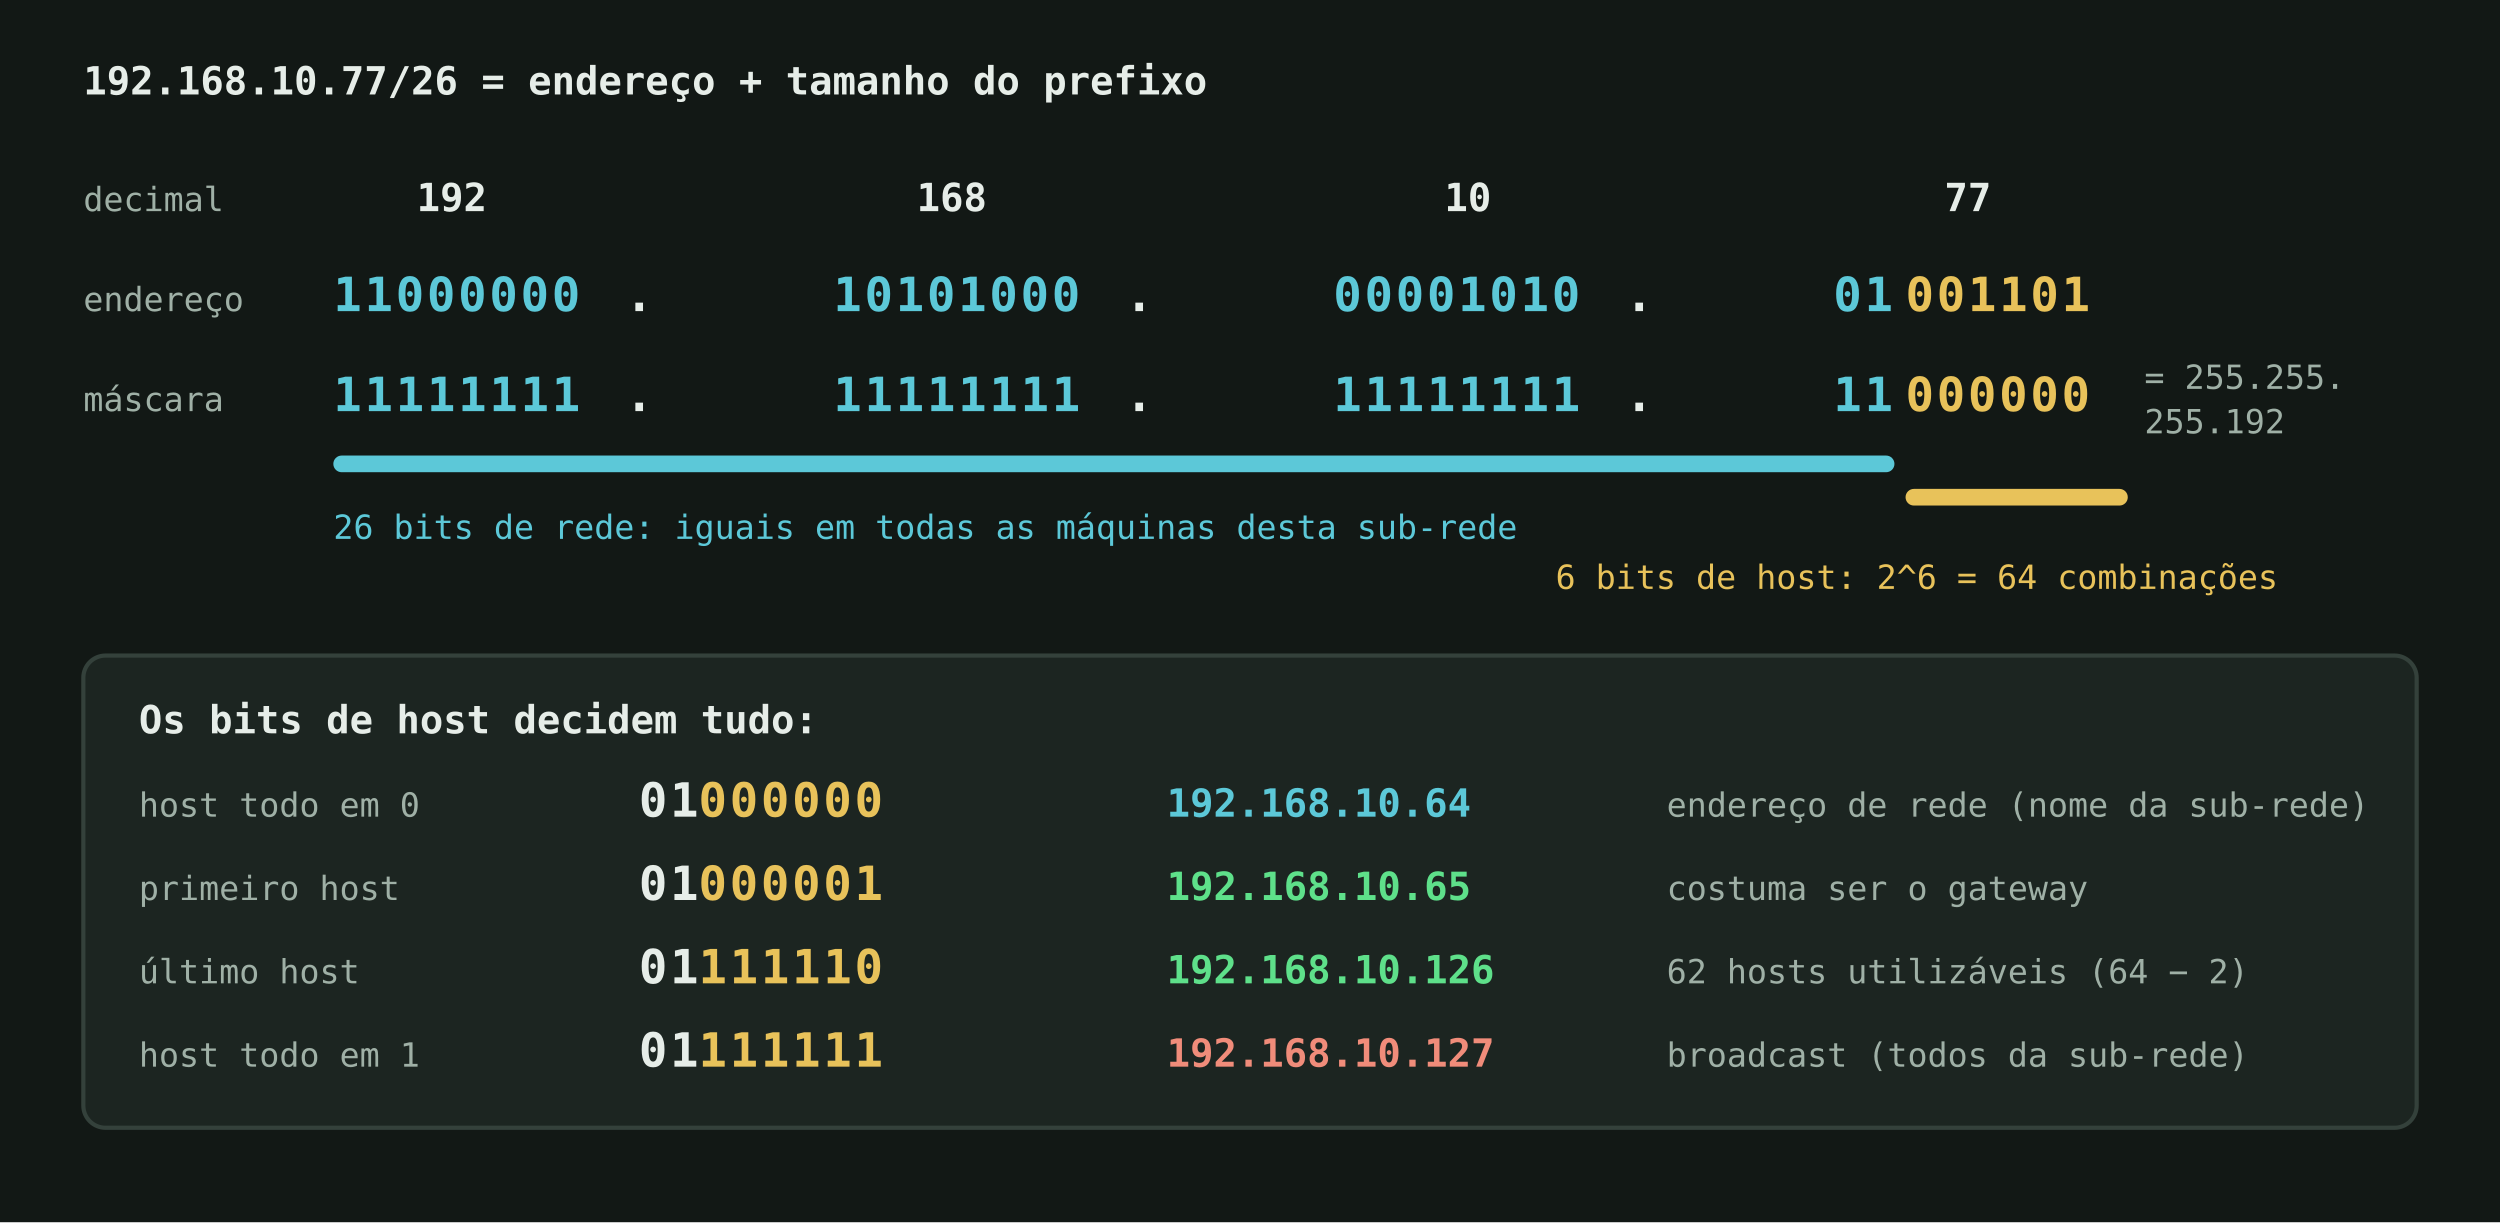
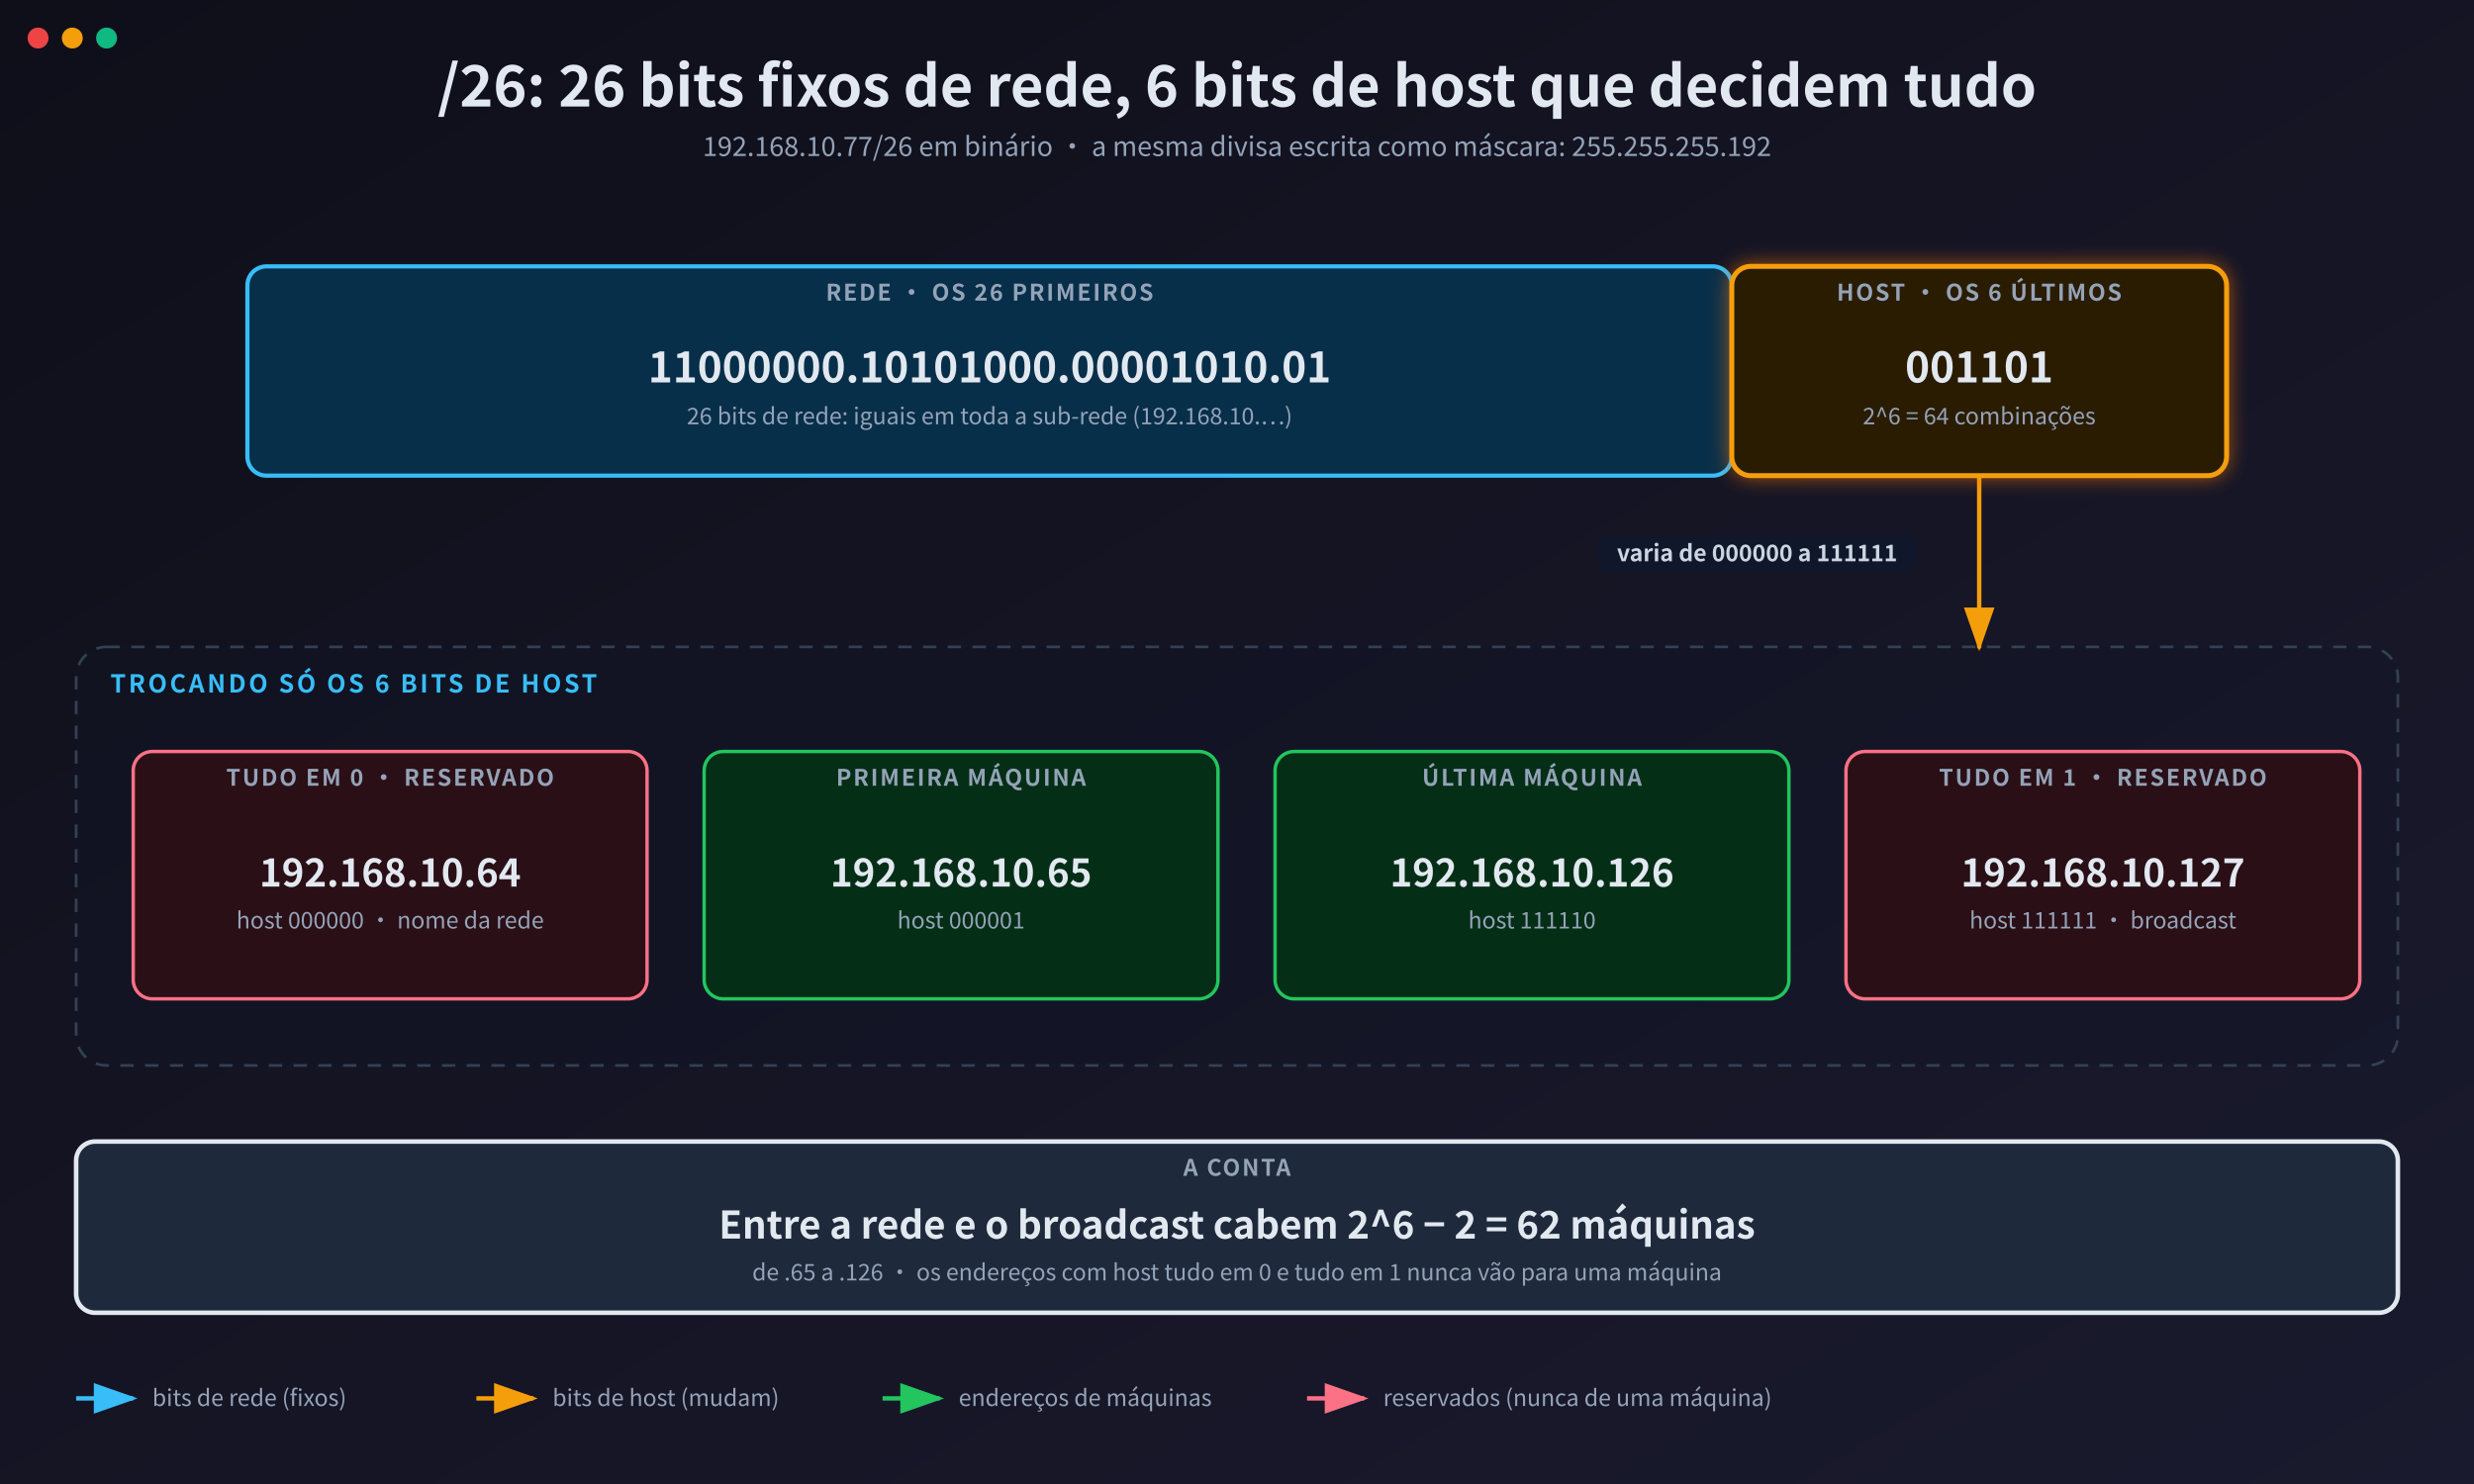
- <svg xmlns="http://www.w3.org/2000/svg" viewBox="0 0 900 440" role="img" aria-labelledby="t d">
-   <style>
-     text { font-family: ui-monospace, "DejaVu Sans Mono", Menlo, Consolas, monospace; fill: #e6ede8; }
-     .t { font-size: 14px; font-weight: 700; }
-     .s { font-size: 12px; fill: #9fb0a6; }
-     .b { font-size: 17px; font-weight: 700; letter-spacing: 1px; }
-     .n { fill: #5cc8d8; }
-     .h { fill: #e8c25a; }
-     .box { fill: #1c2521; stroke: #34413b; stroke-width: 1.5; }
-   </style>
-   <rect width="900" height="440" fill="#121815" />
-   <text class="t" x="30" y="34">192.168.10.77/26 = endereço + tamanho do prefixo</text>
-   <text class="t" x="150" y="76">192</text>
-   <text class="t" x="330" y="76">168</text>
-   <text class="t" x="520" y="76">10</text>
-   <text class="t" x="700" y="76">77</text>
-   <text class="s" x="30" y="76">decimal</text>
-   <text class="s" x="30" y="112">endereço</text>
-   <text class="b n" x="120" y="112">11000000</text>
-   <text class="b" x="225" y="112">.</text>
-   <text class="b n" x="300" y="112">10101000</text>
-   <text class="b" x="405" y="112">.</text>
-   <text class="b n" x="480" y="112">00001010</text>
-   <text class="b" x="585" y="112">.</text>
-   <text class="b n" x="660" y="112">01</text>
-   <text class="b h" x="686" y="112">001101</text>
-   <text class="s" x="30" y="148">máscara</text>
-   <text class="b n" x="120" y="148">11111111</text>
-   <text class="b" x="225" y="148">.</text>
-   <text class="b n" x="300" y="148">11111111</text>
-   <text class="b" x="405" y="148">.</text>
-   <text class="b n" x="480" y="148">11111111</text>
-   <text class="b" x="585" y="148">.</text>
-   <text class="b n" x="660" y="148">11</text>
-   <text class="b h" x="686" y="148">000000</text>
-   <text class="s" x="772" y="140">= 255.255.</text>
-   <text class="s" x="772" y="156">  255.192</text>
-   <rect x="120" y="164" width="562" height="6" rx="3" fill="#5cc8d8" />
-   <rect x="686" y="176" width="80" height="6" rx="3" fill="#e8c25a" />
-   <text class="s n" x="120" y="194" style="fill:#5cc8d8">26 bits de rede: iguais em todas as máquinas desta sub-rede</text>
-   <text class="s" x="560" y="212" style="fill:#e8c25a">6 bits de host: 2^6 = 64 combinações</text>
-   <rect class="box" x="30" y="236" width="840" height="170" rx="8" />
-   <text class="t" x="50" y="264">Os bits de host decidem tudo:</text>
-   <text class="s" x="50" y="294">host todo em 0</text>
-   <text class="b" x="230" y="294">01<tspan class="h">000000</tspan>
-   </text>
-   <text class="t" x="420" y="294" style="fill:#5cc8d8">192.168.10.64</text>
-   <text class="s" x="600" y="294">endereço de rede (nome da sub-rede)</text>
-   <text class="s" x="50" y="324">primeiro host</text>
-   <text class="b" x="230" y="324">01<tspan class="h">000001</tspan>
-   </text>
-   <text class="t" x="420" y="324" style="fill:#5ee08a">192.168.10.65</text>
-   <text class="s" x="600" y="324">costuma ser o gateway</text>
-   <text class="s" x="50" y="354">último host</text>
-   <text class="b" x="230" y="354">01<tspan class="h">111110</tspan>
-   </text>
-   <text class="t" x="420" y="354" style="fill:#5ee08a">192.168.10.126</text>
-   <text class="s" x="600" y="354">62 hosts utilizáveis (64 − 2)</text>
-   <text class="s" x="50" y="384">host todo em 1</text>
-   <text class="b" x="230" y="384">01<tspan class="h">111111</tspan>
-   </text>
-   <text class="t" x="420" y="384" style="fill:#f08c7a">192.168.10.127</text>
-   <text class="s" x="600" y="384">broadcast (todos da sub-rede)</text>
+ <svg xmlns="http://www.w3.org/2000/svg" viewBox="0 0 1300 780" width="1300" height="780" data-generator="fireworks-tech-graph" data-schema-version="1" data-text-metrics="heuristic-v1" data-style-id="2" data-visual-theme="Dark Terminal" data-diagram-type="architecture" data-motion-scene="" data-semantic-profile="generic" data-semantic-valid="true" data-quality-profile="standard" data-max-bends-per-edge="12" data-max-total-bends="100" data-max-route-stretch="5.0" data-max-bridged-crossings="8" data-min-node-gap="0.0" data-min-container-gutter="0.0" data-min-label-clearance="2.0" data-min-segment-length="0.0">
+   <defs>
+     <marker id="arrowA" markerWidth="10" markerHeight="7" refX="9" refY="3.5" orient="auto">
+       <polygon points="0 0, 10 3.5, 0 7" fill="#a855f7" />
+     </marker>
+     <marker id="arrowB" markerWidth="10" markerHeight="7" refX="9" refY="3.5" orient="auto">
+       <polygon points="0 0, 10 3.5, 0 7" fill="#22c55e" />
+     </marker>
+     <marker id="arrowC" markerWidth="10" markerHeight="7" refX="9" refY="3.5" orient="auto">
+       <polygon points="0 0, 10 3.5, 0 7" fill="#38bdf8" />
+     </marker>
+     <marker id="arrowE" markerWidth="10" markerHeight="7" refX="9" refY="3.5" orient="auto">
+       <polygon points="0 0, 10 3.5, 0 7" fill="#fb7185" />
+     </marker>
+     <marker id="arrowF" markerWidth="10" markerHeight="7" refX="9" refY="3.5" orient="auto">
+       <polygon points="0 0, 10 3.5, 0 7" fill="#f59e0b" />
+     </marker>
+     <marker id="arrowG" markerWidth="10" markerHeight="7" refX="9" refY="3.5" orient="auto">
+       <polygon points="0 0, 10 3.5, 0 7" fill="#f97316" />
+     </marker>
+     <marker id="arrowH" markerWidth="10" markerHeight="7" refX="9" refY="3.5" orient="auto">
+       <polygon points="0 0, 10 3.5, 0 7" fill="#94a3b8" />
+     </marker>
+     <linearGradient id="terminalGradient" x1="0%" y1="0%" x2="100%" y2="100%">
+       <stop offset="0%" stop-color="#0f0f1a" />
+       <stop offset="100%" stop-color="#1a1a2e" />
+     </linearGradient>
+     <filter id="glowBlue" x="-30%" y="-30%" width="160%" height="160%">
+       <feDropShadow dx="0" dy="0" stdDeviation="5" flood-color="#3b82f6" flood-opacity="0.65" />
+     </filter>
+     <filter id="glowPurple" x="-30%" y="-30%" width="160%" height="160%">
+       <feDropShadow dx="0" dy="0" stdDeviation="5" flood-color="#a855f7" flood-opacity="0.72" />
+     </filter>
+     <filter id="glowGreen" x="-30%" y="-30%" width="160%" height="160%">
+       <feDropShadow dx="0" dy="0" stdDeviation="5" flood-color="#22c55e" flood-opacity="0.62" />
+     </filter>
+     <filter id="glowOrange" x="-30%" y="-30%" width="160%" height="160%">
+       <feDropShadow dx="0" dy="0" stdDeviation="5" flood-color="#f97316" flood-opacity="0.62" />
+     </filter>
+     <style>
+     text { font-family: 'SF Mono', 'Fira Code', Menlo, 'Noto Sans CJK SC', 'Microsoft YaHei', 'SimHei', monospace; }
+     .title { font-size: 30px; font-weight: 700; fill: #e2e8f0; }
+     .subtitle { font-size: 14px; font-weight: 500; fill: #94a3b8; }
+     .section { font-size: 13px; font-weight: 700; fill: #38bdf8; letter-spacing: 1.4px; }
+     .section-sub { font-size: 12px; font-weight: 500; fill: #94a3b8; }
+     .node-title { font-weight: 700; fill: #e2e8f0; }
+     .node-sub { font-weight: 500; fill: #94a3b8; }
+     .node-type { font-size: 12px; font-weight: 700; fill: #94a3b8; letter-spacing: 0.08em; }
+     .arrow-label { font-size: 12px; font-weight: 600; fill: #cbd5e1; }
+     .legend { font-size: 12px; font-weight: 500; fill: #94a3b8; }
+     .footnote { font-size: 12px; font-weight: 500; fill: #94a3b8; }
+     .metric-label { font-size: 8.5px; font-weight: 700; fill: #94a3b8; text-transform: uppercase; }
+     .metric-value { font-size: 9.5px; font-weight: 700; fill: #e2e8f0; }
+     </style>
+   </defs>
+   <rect data-graph-role="background" width="1300.0" height="780.0" fill="url(#terminalGradient)" />
+   <circle cx="20.0" cy="20" r="5.5" fill="#ef4444" />
+   <circle cx="38.0" cy="20" r="5.5" fill="#f59e0b" />
+   <circle cx="56.0" cy="20" r="5.5" fill="#10b981" />
+   <text x="650.0" y="56" text-anchor="middle" class="title">/26: 26 bits fixos de rede, 6 bits de host que decidem tudo</text>
+   <text x="650.0" y="82" text-anchor="middle" class="subtitle">192.168.10.77/26 em binário · a mesma divisa escrita como máscara: 255.255.255.192</text>
+   <g id="res" data-graph-role="container" data-container-id="res" data-semantic-role="boundary" data-graph-bounds="40,340,1260,560">
+     <rect data-graph-role="container" x="40.0" y="340.0" width="1220.0" height="220.0" rx="16.0" fill="rgba(15,23,42,0.28)" stroke="#334155" stroke-width="1.4" stroke-dasharray="7 6" />
+     <text x="58.0" y="364.0" class="section">TROCANDO SÓ OS 6 BITS DE HOST</text>
+     <rect id="res-header" data-graph-role="reserved" data-reserved-kind="container-header" x="48" y="346" width="228.12" height="30" fill="none" stroke="none" />
+   </g>
+   <path id="e-var" data-graph-role="edge" data-edge-id="e-var" data-source="" data-target="" data-edge-kind="flow" data-topic-id="" data-flow="" data-motion-role="" data-motion-stage="" data-motion-order="" data-protocol="" data-via="" data-critical-path-id="" data-critical-hop="" data-critical-hops="" data-critical="false" data-bends="0" data-route-stretch="1.0" data-bridges="" d="M 1040,250 L 1040,340" fill="none" stroke="#f59e0b" stroke-width="2.3" stroke-linecap="round" stroke-linejoin="round" marker-end="url(#arrowF)" />
+   <g id="node-net" data-graph-role="node" data-node-id="net" data-semantic-role="rect" data-motion-role="" data-motion-stage="" data-motion-order="" data-parent="" data-deployment-id="" data-topic-id="" data-span-id="" data-station-order="" data-status="" data-start-ms="" data-duration-ms="" data-parent-span="" data-graph-bounds="130,140,910,250">
+     <rect x="130.0" y="140.0" width="780.0" height="110.0" rx="10.0" fill="#082f49" stroke="#38bdf8" stroke-width="2.2" />
+     <text x="520.0" y="158.0" text-anchor="middle" class="node-type">REDE · OS 26 PRIMEIROS</text>
+     <text data-text-role="title" data-full-text="11000000.10101000.00001010.01" data-text-max-width="756.0" x="520.0" y="201.0" text-anchor="middle" class="node-title" font-size="22.0">11000000.10101000.00001010.01</text>
+     <text data-text-role="subtitle" data-full-text="26 bits de rede: iguais em toda a sub-rede (192.168.10.…)" data-text-max-width="756.0" x="520.0" y="223.0" text-anchor="middle" class="node-sub" font-size="12">26 bits de rede: iguais em toda a sub-rede (192.168.10.…)</text>
+   </g>
+   <g id="node-host" data-graph-role="node" data-node-id="host" data-semantic-role="rect" data-motion-role="" data-motion-stage="" data-motion-order="" data-parent="" data-deployment-id="" data-topic-id="" data-span-id="" data-station-order="" data-status="" data-start-ms="" data-duration-ms="" data-parent-span="" data-graph-bounds="910,140,1170,250">
+     <rect x="910.0" y="140.0" width="260.0" height="110.0" rx="10.0" fill="#2a1f05" stroke="#f59e0b" stroke-width="2.6" filter="url(#glowOrange)" />
+     <text x="1040.0" y="158.0" text-anchor="middle" class="node-type">HOST · OS 6 ÚLTIMOS</text>
+     <text data-text-role="title" data-full-text="001101" data-text-max-width="236.0" x="1040.0" y="201.0" text-anchor="middle" class="node-title" font-size="22.0">001101</text>
+     <text data-text-role="subtitle" data-full-text="2^6 = 64 combinações" data-text-max-width="236.0" x="1040.0" y="223.0" text-anchor="middle" class="node-sub" font-size="12">2^6 = 64 combinações</text>
+   </g>
+   <g id="node-rede" data-graph-role="node" data-node-id="rede" data-semantic-role="rect" data-motion-role="" data-motion-stage="" data-motion-order="" data-parent="res" data-deployment-id="" data-topic-id="" data-span-id="" data-station-order="" data-status="" data-start-ms="" data-duration-ms="" data-parent-span="" data-graph-bounds="70,395,340,525">
+     <rect x="70.0" y="395.0" width="270.0" height="130.0" rx="10.0" fill="#2a0f16" stroke="#fb7185" stroke-width="1.8" />
+     <text x="205.0" y="413.0" text-anchor="middle" class="node-type">TUDO EM 0 · RESERVADO</text>
+     <text data-text-role="title" data-full-text="192.168.10.64" data-text-max-width="246.0" x="205.0" y="466.0" text-anchor="middle" class="node-title" font-size="20.0">192.168.10.64</text>
+     <text data-text-role="subtitle" data-full-text="host 000000 · nome da rede" data-text-max-width="246.0" x="205.0" y="488.0" text-anchor="middle" class="node-sub" font-size="12">host 000000 · nome da rede</text>
+   </g>
+   <g id="node-prim" data-graph-role="node" data-node-id="prim" data-semantic-role="rect" data-motion-role="" data-motion-stage="" data-motion-order="" data-parent="res" data-deployment-id="" data-topic-id="" data-span-id="" data-station-order="" data-status="" data-start-ms="" data-duration-ms="" data-parent-span="" data-graph-bounds="370,395,640,525">
+     <rect x="370.0" y="395.0" width="270.0" height="130.0" rx="10.0" fill="#052e16" stroke="#22c55e" stroke-width="1.8" />
+     <text x="505.0" y="413.0" text-anchor="middle" class="node-type">PRIMEIRA MÁQUINA</text>
+     <text data-text-role="title" data-full-text="192.168.10.65" data-text-max-width="246.0" x="505.0" y="466.0" text-anchor="middle" class="node-title" font-size="20.0">192.168.10.65</text>
+     <text data-text-role="subtitle" data-full-text="host 000001" data-text-max-width="246.0" x="505.0" y="488.0" text-anchor="middle" class="node-sub" font-size="12">host 000001</text>
+   </g>
+   <g id="node-ult" data-graph-role="node" data-node-id="ult" data-semantic-role="rect" data-motion-role="" data-motion-stage="" data-motion-order="" data-parent="res" data-deployment-id="" data-topic-id="" data-span-id="" data-station-order="" data-status="" data-start-ms="" data-duration-ms="" data-parent-span="" data-graph-bounds="670,395,940,525">
+     <rect x="670.0" y="395.0" width="270.0" height="130.0" rx="10.0" fill="#052e16" stroke="#22c55e" stroke-width="1.8" />
+     <text x="805.0" y="413.0" text-anchor="middle" class="node-type">ÚLTIMA MÁQUINA</text>
+     <text data-text-role="title" data-full-text="192.168.10.126" data-text-max-width="246.0" x="805.0" y="466.0" text-anchor="middle" class="node-title" font-size="20.0">192.168.10.126</text>
+     <text data-text-role="subtitle" data-full-text="host 111110" data-text-max-width="246.0" x="805.0" y="488.0" text-anchor="middle" class="node-sub" font-size="12">host 111110</text>
+   </g>
+   <g id="node-bc" data-graph-role="node" data-node-id="bc" data-semantic-role="rect" data-motion-role="" data-motion-stage="" data-motion-order="" data-parent="res" data-deployment-id="" data-topic-id="" data-span-id="" data-station-order="" data-status="" data-start-ms="" data-duration-ms="" data-parent-span="" data-graph-bounds="970,395,1240,525">
+     <rect x="970.0" y="395.0" width="270.0" height="130.0" rx="10.0" fill="#2a0f16" stroke="#fb7185" stroke-width="1.8" />
+     <text x="1105.0" y="413.0" text-anchor="middle" class="node-type">TUDO EM 1 · RESERVADO</text>
+     <text data-text-role="title" data-full-text="192.168.10.127" data-text-max-width="246.0" x="1105.0" y="466.0" text-anchor="middle" class="node-title" font-size="20.0">192.168.10.127</text>
+     <text data-text-role="subtitle" data-full-text="host 111111 · broadcast" data-text-max-width="246.0" x="1105.0" y="488.0" text-anchor="middle" class="node-sub" font-size="12">host 111111 · broadcast</text>
+   </g>
+   <g id="node-conta" data-graph-role="node" data-node-id="conta" data-semantic-role="rect" data-motion-role="" data-motion-stage="" data-motion-order="" data-parent="" data-deployment-id="" data-topic-id="" data-span-id="" data-station-order="" data-status="" data-start-ms="" data-duration-ms="" data-parent-span="" data-graph-bounds="40,600,1260,690">
+     <rect x="40.0" y="600.0" width="1220.0" height="90.0" rx="10.0" fill="#1e293b" stroke="#e2e8f0" stroke-width="2.4" />
+     <text x="650.0" y="618.0" text-anchor="middle" class="node-type">A CONTA</text>
+     <text data-text-role="title" data-full-text="Entre a rede e o broadcast cabem 2^6 − 2 = 62 máquinas" data-text-max-width="1196.0" x="650.0" y="651.0" text-anchor="middle" class="node-title" font-size="20.0">Entre a rede e o broadcast cabem 2^6 − 2 = 62 máquinas</text>
+     <text data-text-role="subtitle" data-full-text="de .65 a .126 · os endereços com host tudo em 0 e tudo em 1 nunca vão para uma máquina" data-text-max-width="1196.0" x="650.0" y="673.0" text-anchor="middle" class="node-sub" font-size="12">de .65 a .126 · os endereços com host tudo em 0 e tudo em 1 nunca vão para uma máquina</text>
+   </g>
+   <g id="e-var-label" data-graph-role="label" data-owner="e-var" data-graph-bounds="839.64,281,1007,301">
+     <rect x="839.64" y="281.0" width="167.36" height="20" rx="6" fill="#0f172a" opacity="0.92" />
+     <text x="923.32" y="295.0" text-anchor="middle" class="arrow-label">varia de 000000 a 111111</text>
+   </g>
+   <g id="legend" data-graph-role="legend">
+     <rect id="legend-zone" data-graph-role="reserved" data-reserved-kind="legend" x="30" y="721" width="932.8" height="46" rx="10" fill="none" stroke="none" />
+     <line data-graph-role="decoration" x1="40.0" y1="735.0" x2="70.0" y2="735.0" stroke="#38bdf8" stroke-width="2.3" marker-end="url(#arrowC)" />
+     <text data-graph-role="decoration" x="80.0" y="739.0" class="legend">bits de rede (fixos)    </text>
+     <line data-graph-role="decoration" x1="250.32" y1="735.0" x2="280.32" y2="735.0" stroke="#f59e0b" stroke-width="2.3" marker-end="url(#arrowF)" />
+     <text data-graph-role="decoration" x="290.32" y="739.0" class="legend">bits de host (mudam)    </text>
+     <line data-graph-role="decoration" x1="463.76" y1="735.0" x2="493.76" y2="735.0" stroke="#22c55e" stroke-width="2.3" marker-end="url(#arrowB)" />
+     <text data-graph-role="decoration" x="503.76" y="739.0" class="legend">endereços de máquinas    </text>
+     <line data-graph-role="decoration" x1="686.8" y1="735.0" x2="716.8" y2="735.0" stroke="#fb7185" stroke-width="2.3" marker-end="url(#arrowE)" />
+     <text data-graph-role="decoration" x="726.8" y="739.0" class="legend">reservados (nunca de uma máquina)</text>
+   </g>
</svg>
